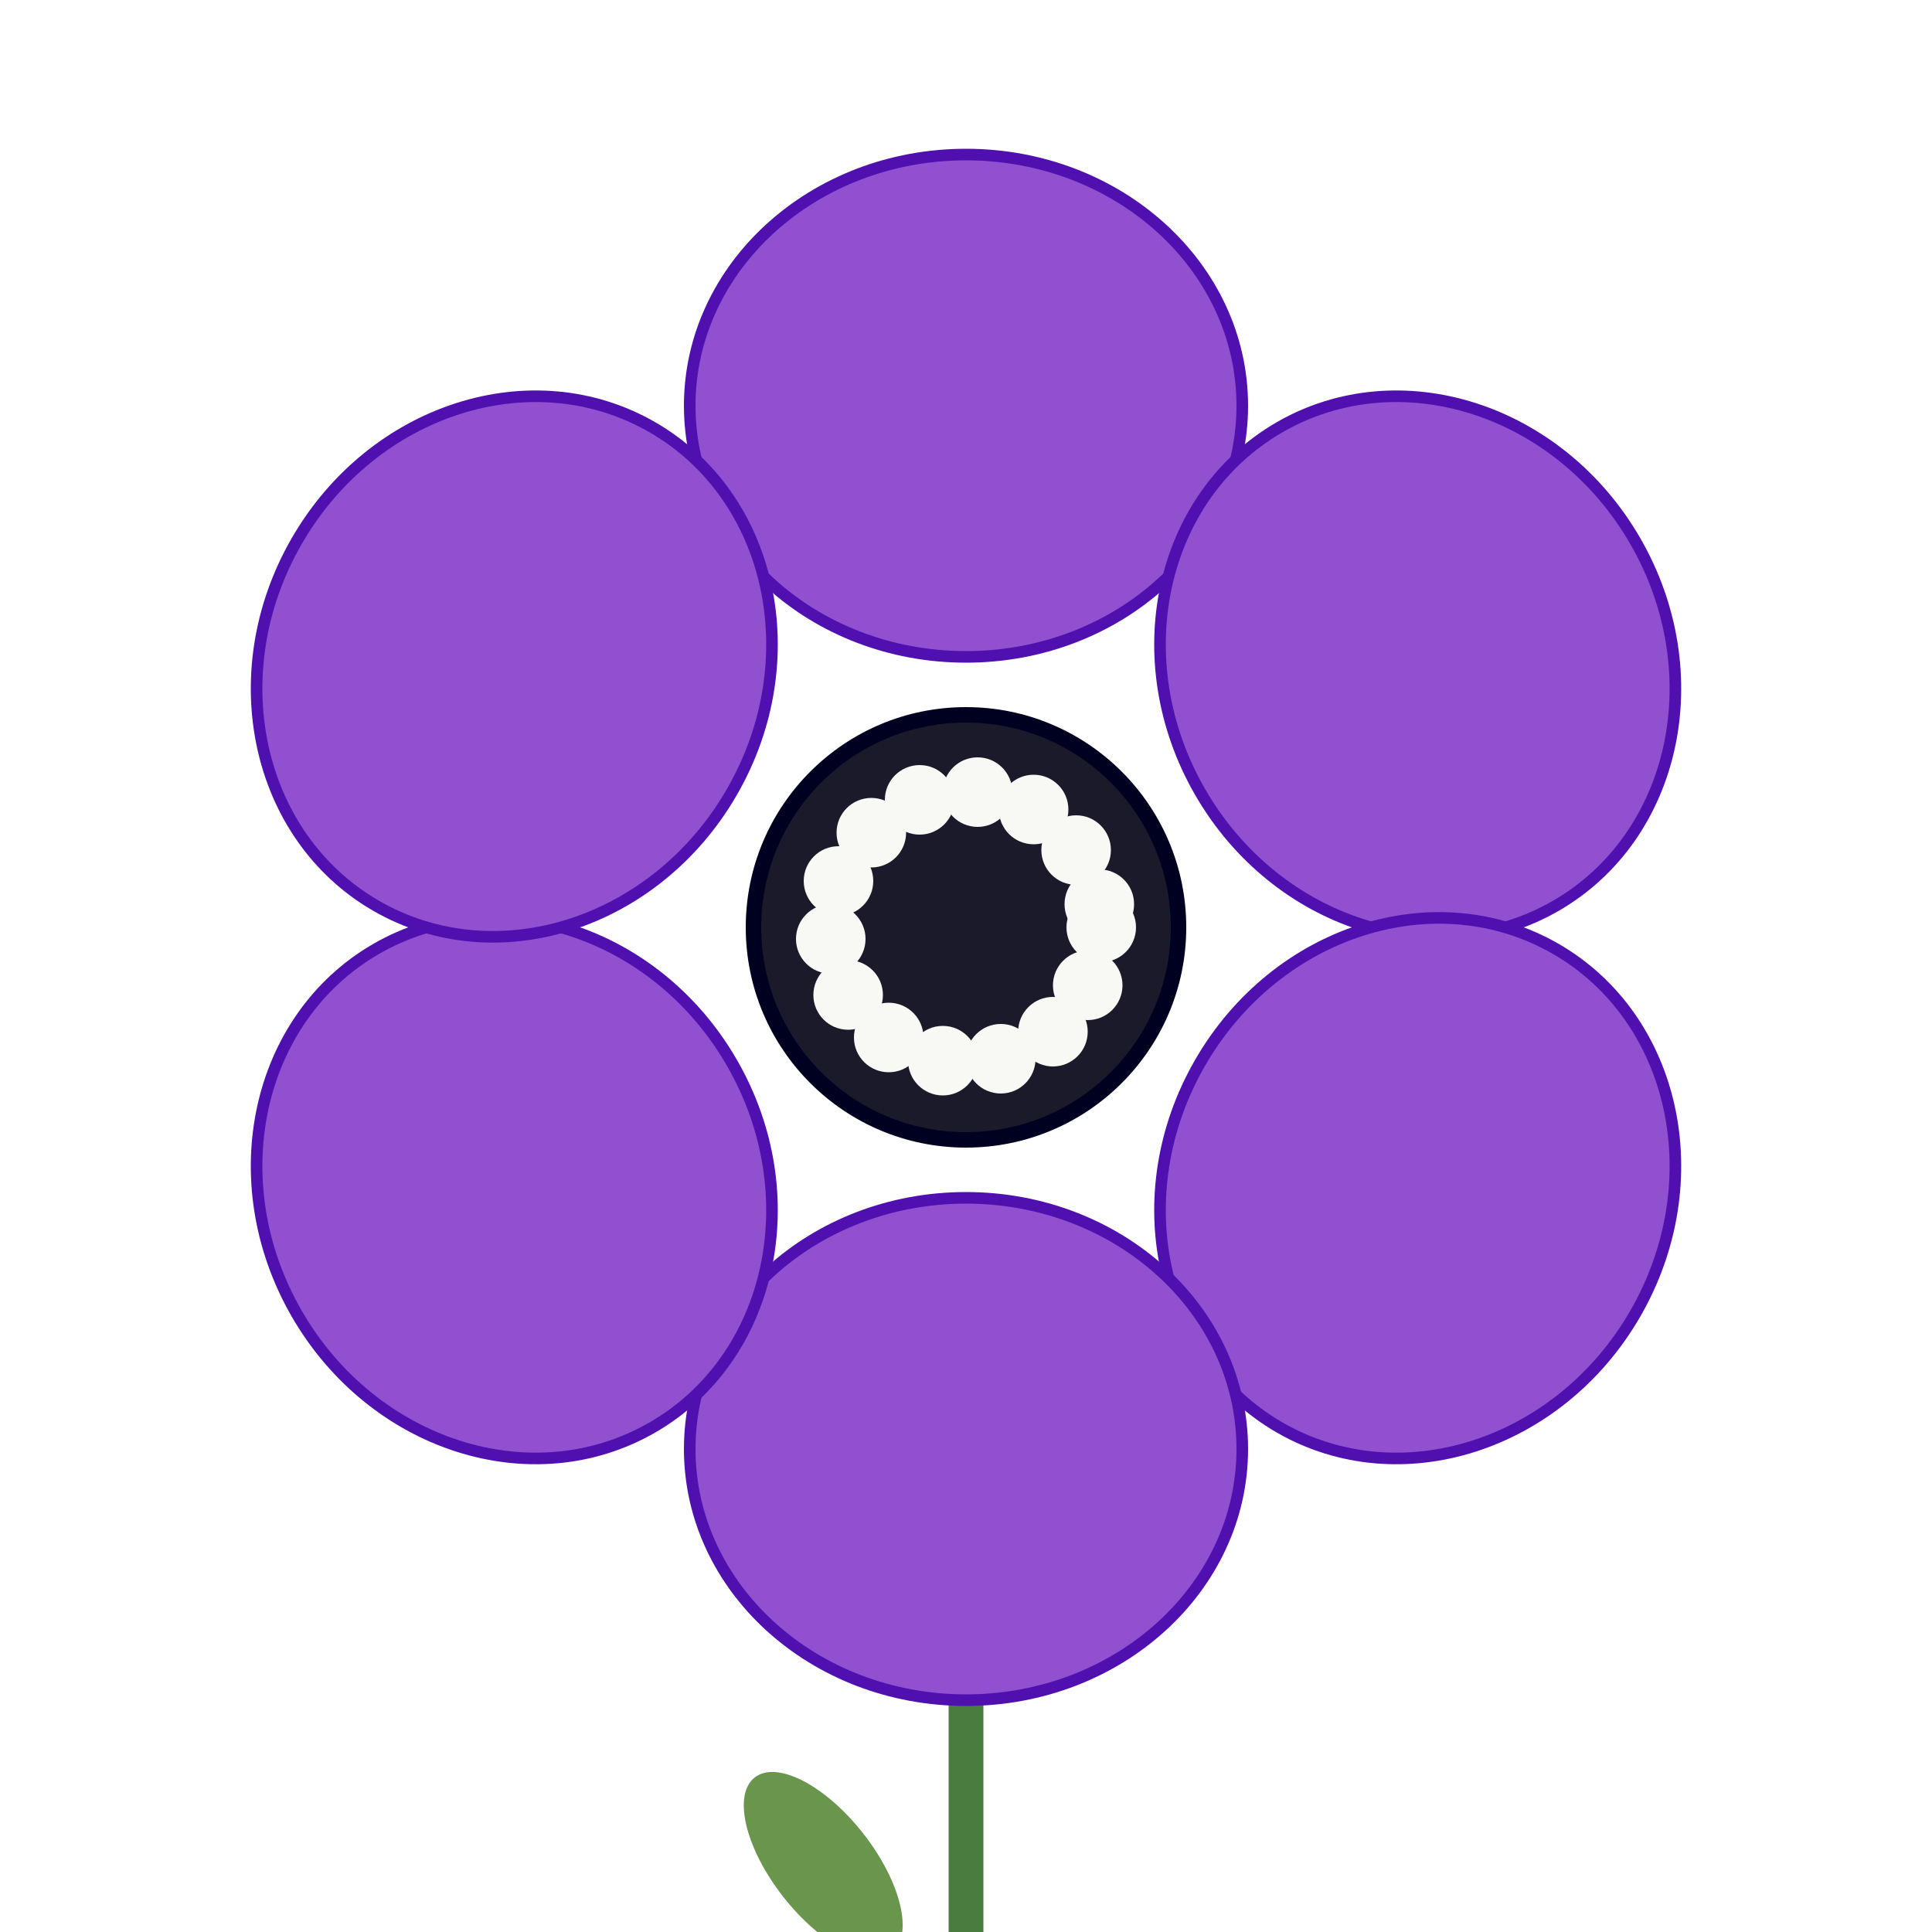
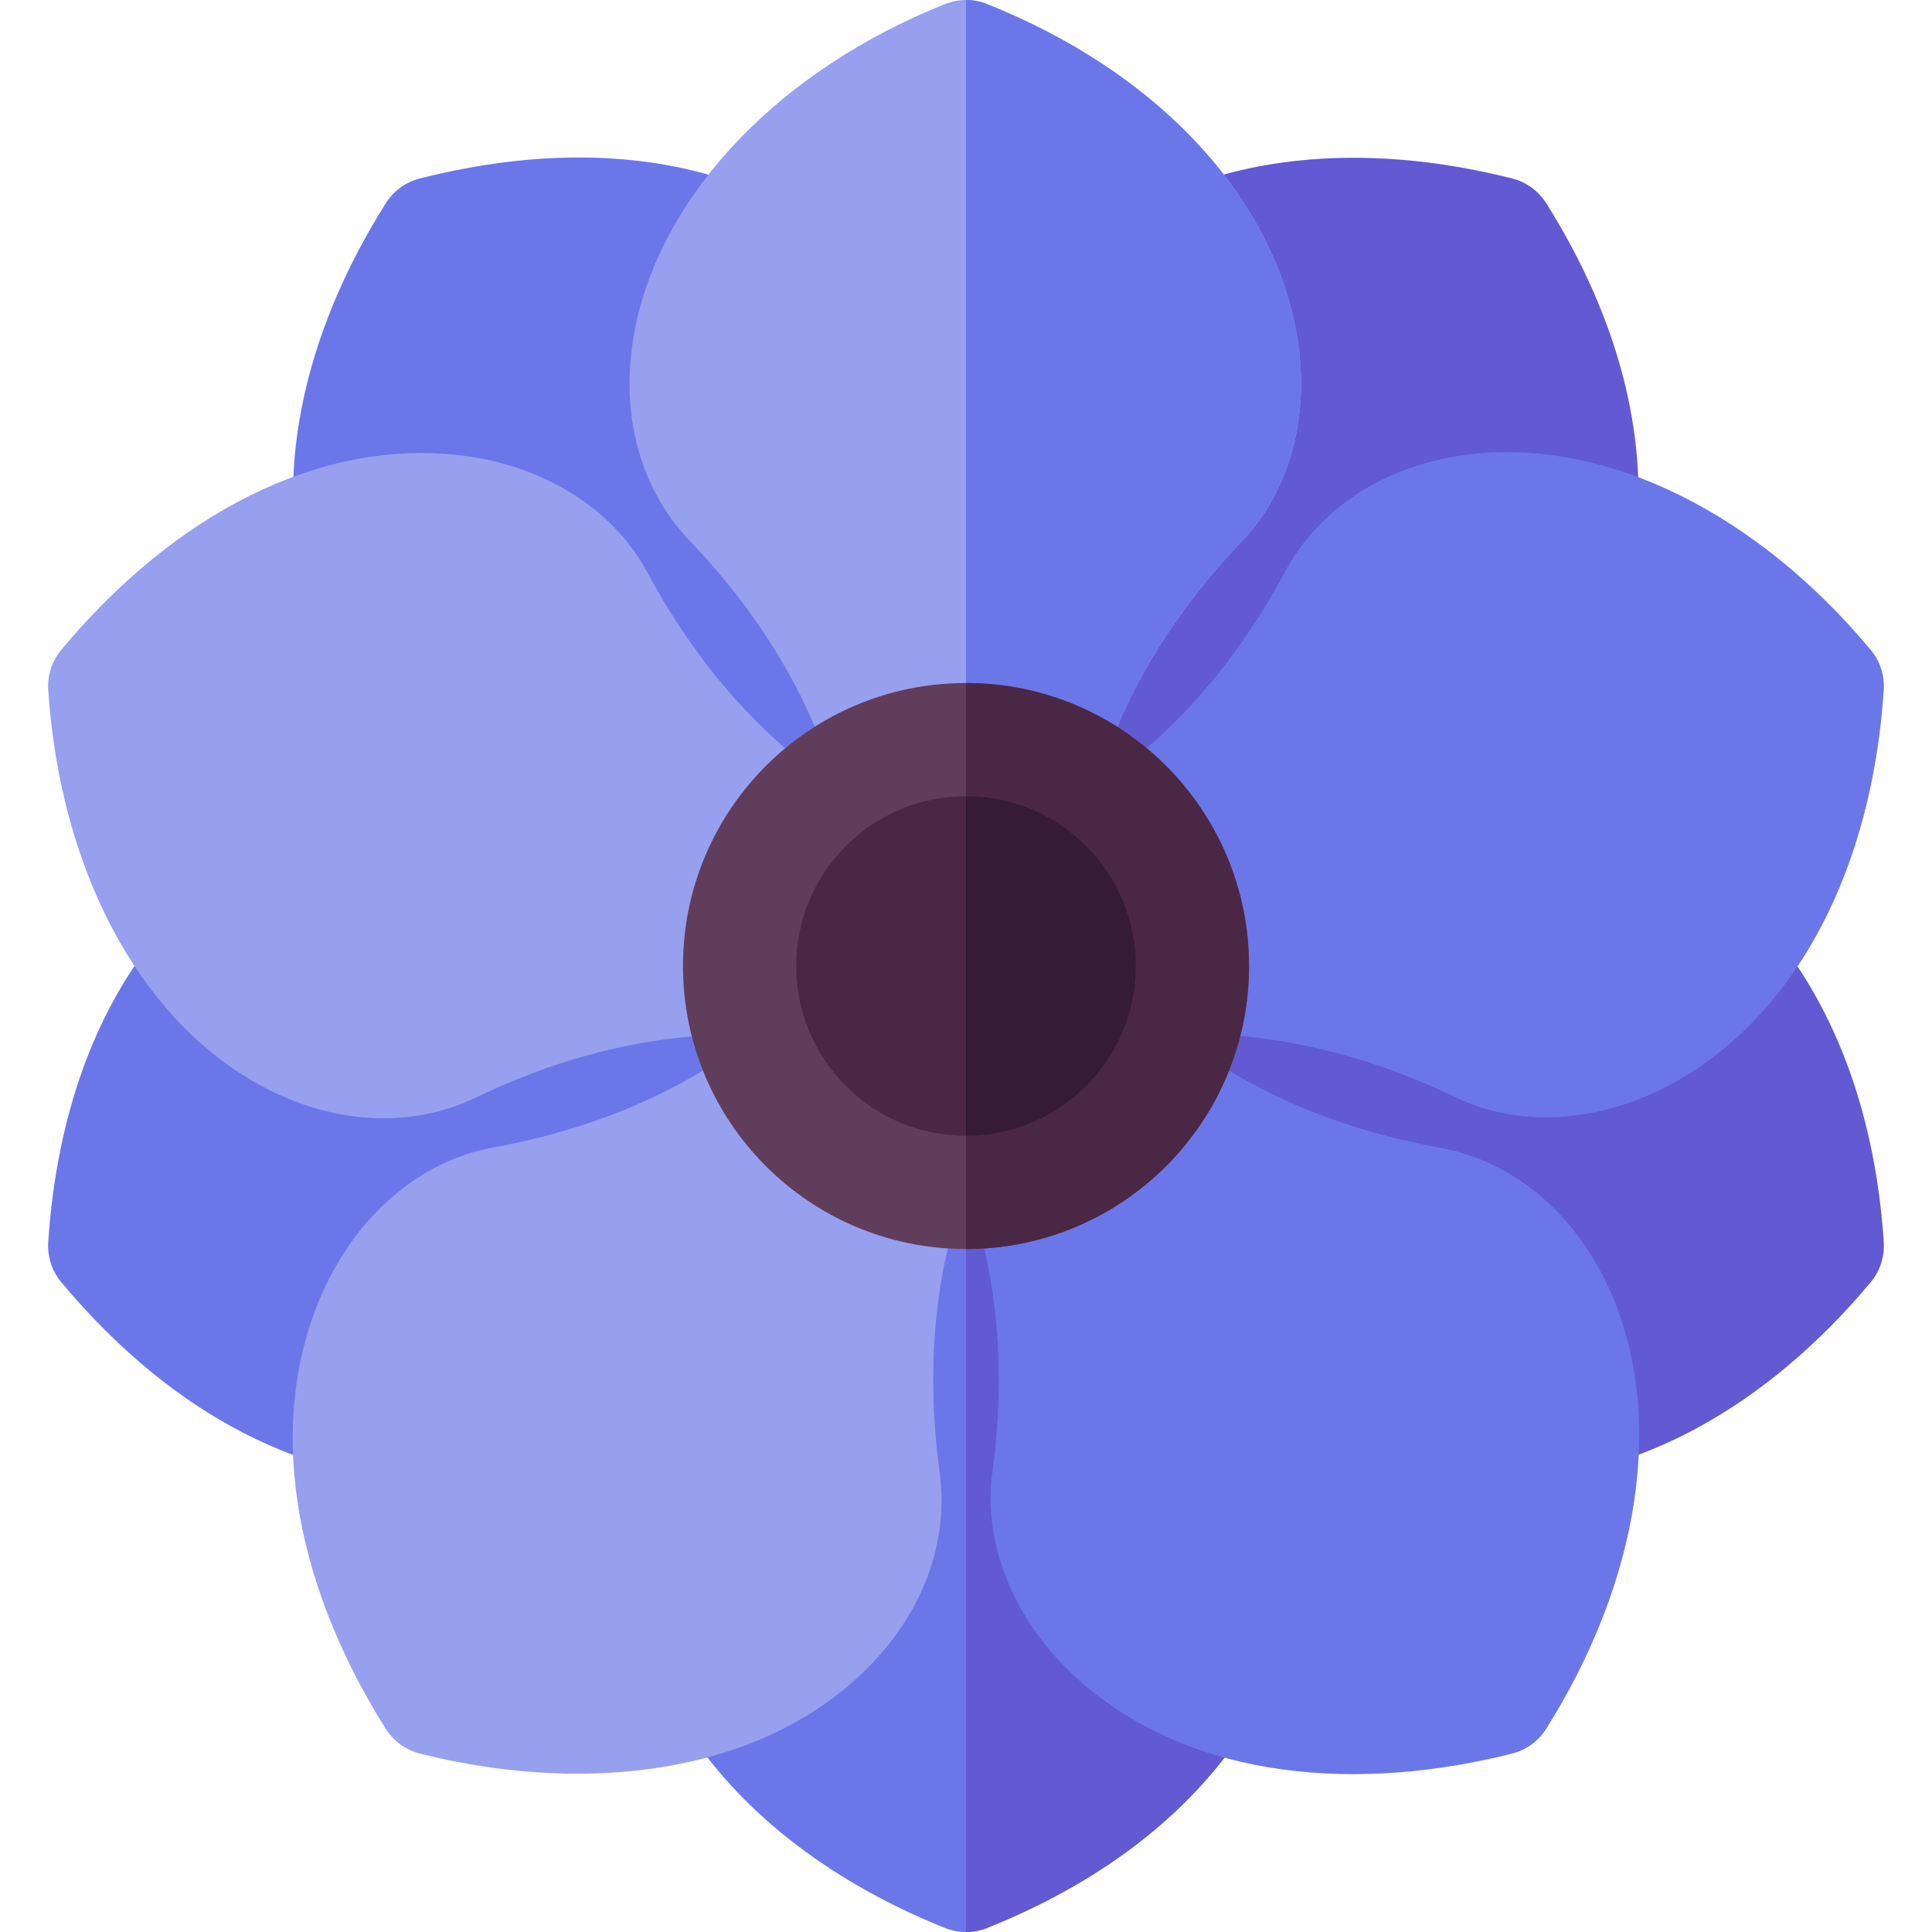
- <svg xmlns="http://www.w3.org/2000/svg" viewBox="0 0 100 100" width="100" height="100">
-   <line x1="50" y1="84" x2="50" y2="124" stroke="#4a7c3f" stroke-width="1.8" stroke-linecap="round" />
-   <ellipse cx="42.61" cy="96.54" rx="2.64" ry="5.76" transform="rotate(-38.0 42.61 96.54)" fill="#5a8a3a" opacity="0.9" />
-   <ellipse cx="50.00" cy="21.00" rx="14.30" ry="13.00" transform="rotate(0.0 50.00 21.00)" fill="#9050d0" stroke="#5010b0" stroke-width="0.6" />
-   <ellipse cx="73.38" cy="34.50" rx="14.30" ry="13.00" transform="rotate(60.0 73.38 34.50)" fill="#9050d0" stroke="#5010b0" stroke-width="0.6" />
-   <ellipse cx="73.38" cy="61.50" rx="14.30" ry="13.00" transform="rotate(120.0 73.38 61.50)" fill="#9050d0" stroke="#5010b0" stroke-width="0.6" />
-   <ellipse cx="50.00" cy="75.00" rx="14.30" ry="13.00" transform="rotate(180.0 50.00 75.00)" fill="#9050d0" stroke="#5010b0" stroke-width="0.6" />
-   <ellipse cx="26.62" cy="61.50" rx="14.30" ry="13.00" transform="rotate(240.0 26.62 61.50)" fill="#9050d0" stroke="#5010b0" stroke-width="0.6" />
-   <ellipse cx="26.62" cy="34.50" rx="14.30" ry="13.00" transform="rotate(300.0 26.62 34.50)" fill="#9050d0" stroke="#5010b0" stroke-width="0.6" />
-   <circle cx="50" cy="48" r="11" fill="#1a1a2a" stroke="#000020" stroke-width="0.8" />
-   <circle cx="57.0" cy="48.0" r="1.8" fill="#f8f8f4" />
-   <circle cx="56.3" cy="51.0" r="1.8" fill="#f8f8f4" />
-   <circle cx="54.5" cy="53.4" r="1.8" fill="#f8f8f4" />
-   <circle cx="51.8" cy="54.8" r="1.8" fill="#f8f8f4" />
-   <circle cx="48.8" cy="54.9" r="1.8" fill="#f8f8f4" />
-   <circle cx="46.0" cy="53.7" r="1.8" fill="#f8f8f4" />
-   <circle cx="43.9" cy="51.5" r="1.8" fill="#f8f8f4" />
-   <circle cx="43.0" cy="48.6" r="1.8" fill="#f8f8f4" />
-   <circle cx="43.4" cy="45.6" r="1.8" fill="#f8f8f4" />
-   <circle cx="45.1" cy="43.1" r="1.8" fill="#f8f8f4" />
-   <circle cx="47.6" cy="41.4" r="1.8" fill="#f8f8f4" />
-   <circle cx="50.6" cy="41.0" r="1.8" fill="#f8f8f4" />
-   <circle cx="53.5" cy="41.9" r="1.8" fill="#f8f8f4" />
-   <circle cx="55.7" cy="44.0" r="1.8" fill="#f8f8f4" />
-   <circle cx="56.9" cy="46.8" r="1.8" fill="#f8f8f4" />
+ <svg xmlns="http://www.w3.org/2000/svg" id="Capa_1" enable-background="new 0 0 512.007 512.007" height="512" viewBox="0 0 512.007 512.007" width="512">
+   <g>
+     <g>
+       <path d="m237.312 79.186c-18.823-26.089-61.816-48.149-126.05-31.89-3.735.952-6.958 3.296-9.009 6.548-39.624 62.9-26.704 121.318 5.566 144.36l136.685 26.807z" fill="#6b77e8" />
+     </g>
+     <path d="m86.052 217.98c-30.923 7.969-68.672 41.88-73.271 111.196-.249 3.853.981 7.646 3.442 10.605 31.201 37.427 66.812 52.368 96.357 52.368l110.64-127.017z" fill="#6b77e8" />
+     <path d="m430.628 219.005-141.855 76.128 111.24 96.797c33.281 0 68.042-18.896 95.771-52.148 2.461-2.959 3.691-6.768 3.442-10.605-4.394-66.109-39.697-100.665-68.598-110.172z" fill="#615ad3" />
+     <path d="m409.768 53.844c-2.065-3.252-5.288-5.596-9.023-6.548-40.137-10.137-77.256-6.138-104.502 11.309l-28.726 166.406 135.527-26.25c32.989-23.042 46.553-81.65 6.724-144.917z" fill="#615ad3" />
+     <path d="m256.004 299.733-88.652 115.474c2.637 39.565 33.706 75.971 83.086 95.731 1.787.718 3.677 1.069 5.566 1.069s3.779-.352 5.566-1.069c59.927-23.965 82.441-66.83 83.54-98.017z" fill="#6b77e8" />
+     <path d="m345.11 412.921-89.106-113.188v212.274c1.89 0 3.779-.352 5.566-1.069 59.927-23.965 82.441-66.83 83.54-98.017z" fill="#615ad3" />
+     <path d="m426.863 342.462c-9.17-20.801-25.737-34.775-45.454-38.35-27.92-5.054-66.636-18.472-92.402-53.73l-50.215 33.003c27.144 35.83 28.14 77.827 24.199 106.758-2.622 19.321 5.947 39.917 22.91 55.078 30.397 27.16 75.146 29.542 114.844 19.497 3.735-.952 6.958-3.296 9.009-6.548 25.092-39.829 31.479-83.086 17.109-115.708z" fill="#6b77e8" />
+     <path d="m495.784 172.248c-30.132-36.152-69.287-55.547-104.766-52.017-22.617 2.285-41.03 13.726-50.508 31.362v.015c-12.686 23.628-35.933 54.873-74.663 69.507l18.472 57.363c39.976-10.972 77.197.659 101.411 12.319 18.898 9.109 41.285 5.826 59.458-4.761 31.187-18.164 50.889-55.781 54.038-103.198.249-3.838-.981-7.631-3.442-10.59z" fill="#6b77e8" />
+     <path d="m343.03 85.368c-7.646-35.288-37.339-66.64-81.46-84.291-1.787-.718-3.677-1.077-5.566-1.077s-3.779.359-5.566 1.077c-43.696 17.476-74.297 49.721-81.841 84.555-4.819 22.222.366 43.271 14.238 57.744 20.039 20.933 43.813 55.269 43.154 99.932l30.015-1.121 30-1.121c.176-43.652 23.569-77.212 43.184-97.69 13.476-14.078 18.661-35.772 13.842-58.008z" fill="#979fef" />
+     <path d="m329.187 143.375c13.477-14.077 18.662-35.771 13.843-58.008-7.646-35.288-37.339-66.64-81.46-84.291-1.787-.717-3.677-1.076-5.566-1.076v242.187l30-1.121c.175-43.652 23.569-77.212 43.183-97.691z" fill="#6b77e8" />
+     <path d="m273.172 283.473-50.566-32.549c-25.811 34.863-64.277 48.179-92.007 53.188-19.189 3.472-36.123 17.974-45.293 38.804-14.561 33.032-8.379 75.044 16.934 115.254 2.065 3.252 5.288 5.596 9.023 6.548 39.309 9.938 85.218 7.366 115.313-19.497 16.948-15.146 25.137-35.229 22.441-55.078-3.941-28.887-2.96-70.84 24.155-106.67z" fill="#979fef" />
+     <path d="m171.497 151.593c-9.229-17.168-28.242-28.799-50.889-31.084-36.064-3.677-73.975 15.22-104.385 51.738-2.461 2.959-3.691 6.738-3.442 10.591 3.12 46.948 23.379 85.708 54.185 103.652 18.327 10.691 40.133 13.568 59.312 4.307 38.848-18.75 79.072-21.709 113.262-8.379l16.362-58.081c-44.181-12.509-70.284-46.464-84.405-72.744z" fill="#979fef" />
+     <g>
+       <g>
+         <circle cx="256.004" cy="256.007" fill="#613d5c" r="75" />
+       </g>
+       <g>
+         <path d="m331.004 256.007c0 41.4-33.6 75-75 75v-150c41.4 0 75 33.6 75 75z" fill="#4b2746" />
+       </g>
+       <g>
+         <circle cx="256.004" cy="256.007" fill="#4b2746" r="45" />
+       </g>
+       <g>
+         <path d="m301.004 256.007c0-24.853-20.147-45-45-45v90c24.853 0 45-20.147 45-45z" fill="#351b33" />
+       </g>
+     </g>
+   </g>
</svg>
